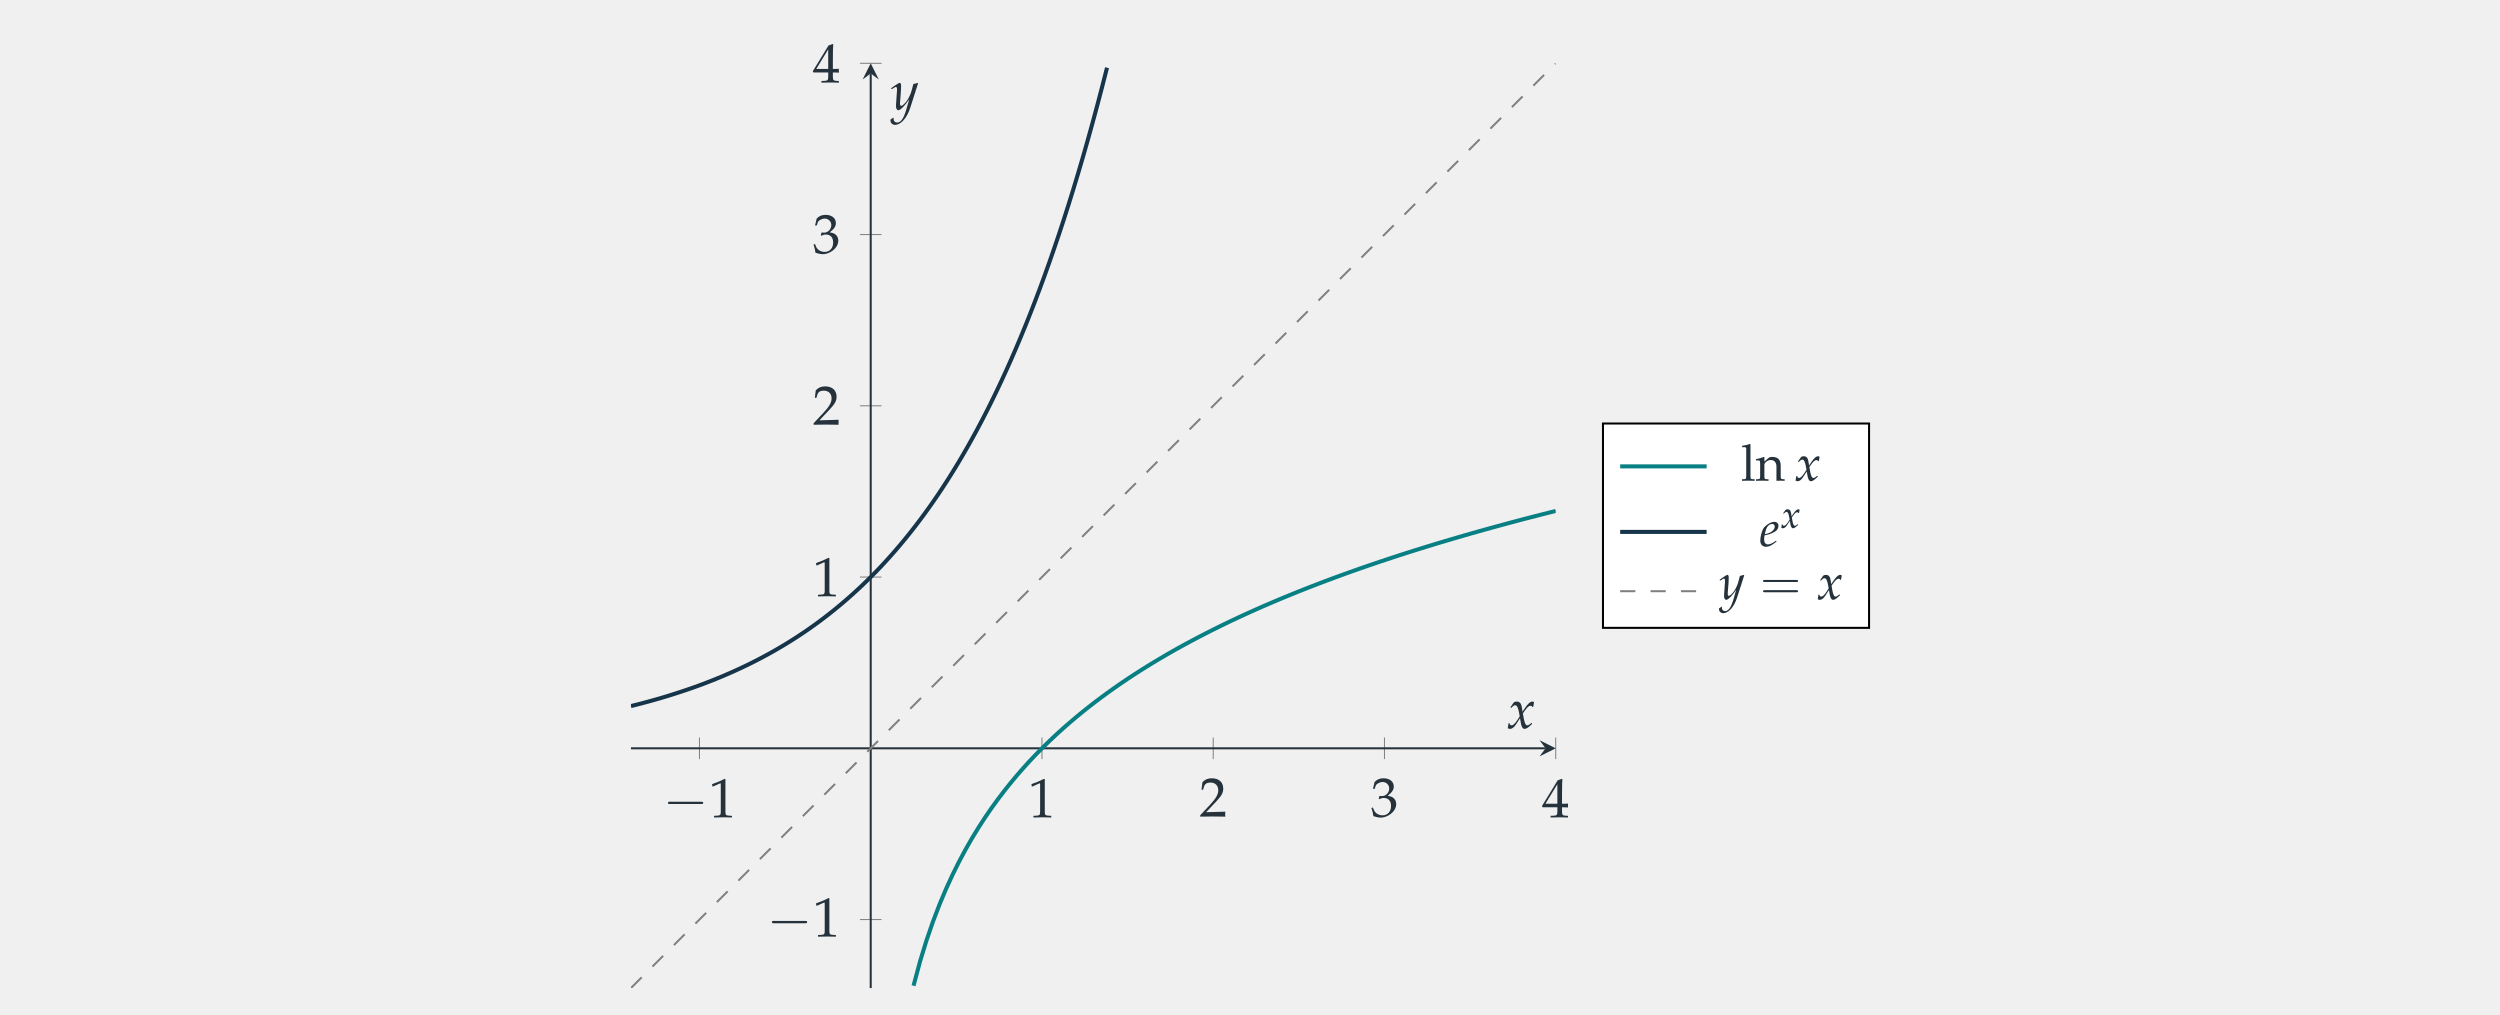
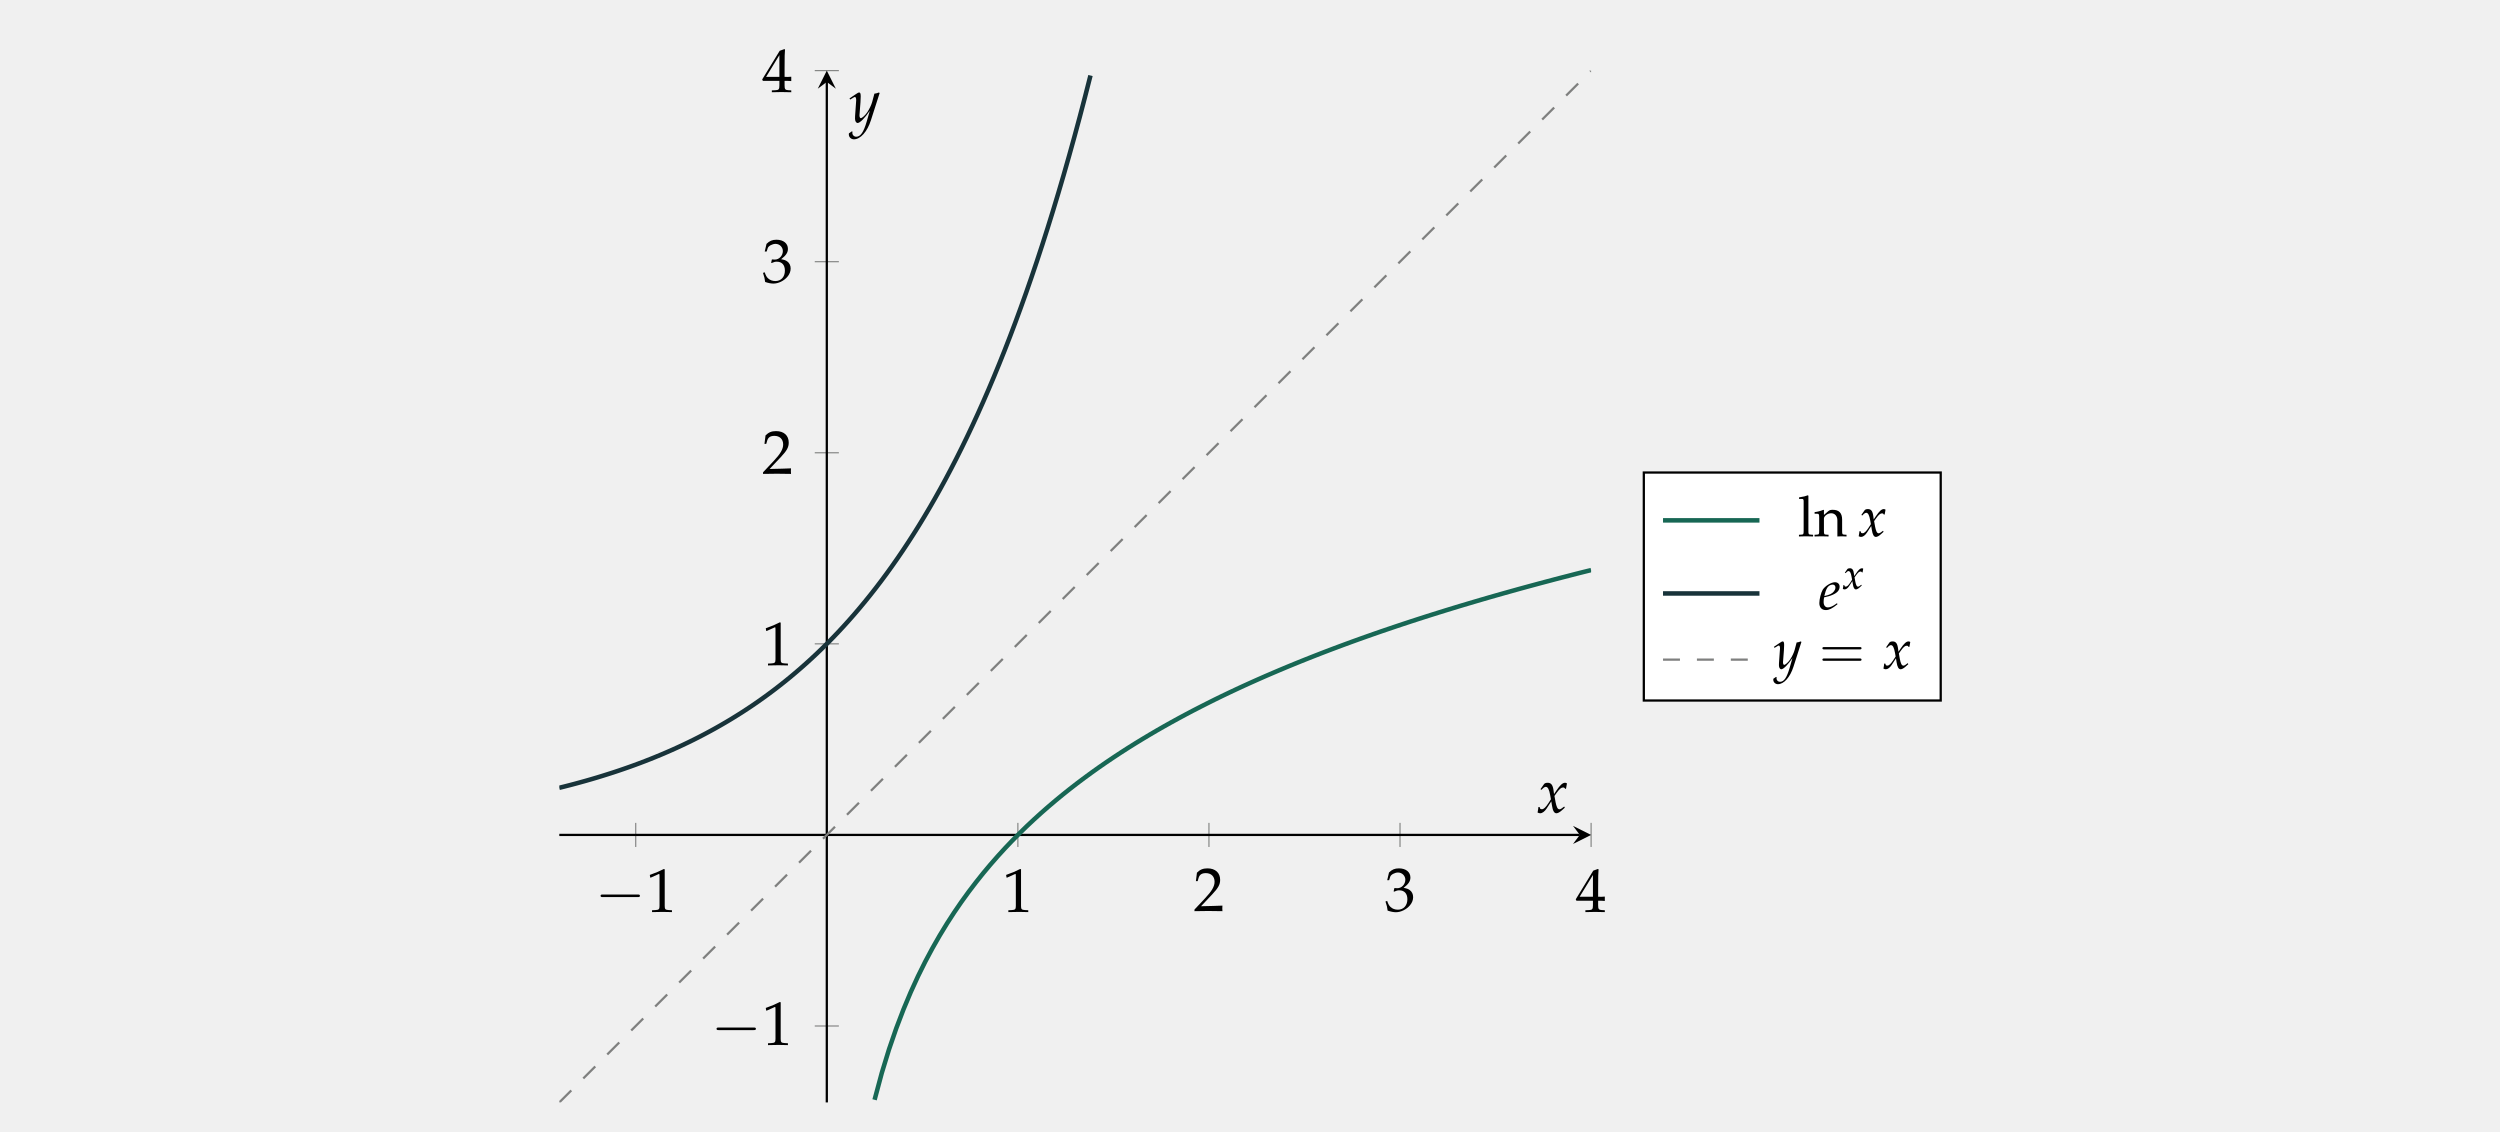
- <svg xmlns="http://www.w3.org/2000/svg" xmlns:xlink="http://www.w3.org/1999/xlink" version="1.1" width="491.852" height="199.573" viewBox="0 0 491.852 199.573">
+ <svg xmlns="http://www.w3.org/2000/svg" xmlns:xlink="http://www.w3.org/1999/xlink" version="1.1" width="440.829" height="199.573" viewBox="0 0 440.829 199.573">
  <defs>
    <path id="font_1_1" d="M.659 .23C.676 .23 .694 .23 .694 .25 .694 .27 .676 .27 .659 .27H.118C.101 .27 .083 .27 .083 .25 .083 .23 .101 .23 .118 .23H.659Z" />
    <path id="font_2_6" d="M.067 .555H.077L.206 .613C.207 .614 .208 .614 .209 .614 .215 .614 .217 .605 .217 .581V.096C.217 .044 .206 .033 .152 .03L.096 .027V-.003C.25 0 .25 0 .261 0 .274 0 .296 0 .33-.001 .342-.002 .377-.002 .418-.003V.027L.366 .03C.311 .033 .301 .044 .301 .096V.689L.287 .694C.222 .66 .151 .63 .06 .598L.067 .555Z" />
    <path id="font_2_7" d="M.016 .023V-.003C.203 0 .203 0 .239 0 .275 0 .275 0 .468-.003 .466 .018 .466 .028 .466 .042 .466 .055 .466 .065 .468 .087 .353 .082 .307 .081 .122 .077L.304 .27C.401 .373 .431 .428 .431 .503 .431 .618 .353 .689 .226 .689 .154 .689 .105 .669 .056 .619L.039 .483H.068L.081 .529C.097 .587 .133 .612 .2 .612 .286 .612 .341 .558 .341 .473 .341 .398 .299 .324 .186 .204L.016 .023Z" />
    <path id="font_2_8" d="M.043 .498H.074L.092 .554C.103 .588 .166 .622 .218 .622 .283 .622 .336 .569 .336 .506 .336 .431 .277 .368 .206 .368 .198 .368 .187 .369 .174 .37L.159 .371 .147 .318 .154 .312C.192 .329 .211 .334 .238 .334 .321 .334 .369 .281 .369 .19 .369 .088 .308 .021 .215 .021 .169 .021 .128 .036 .098 .064 .074 .086 .061 .109 .042 .163L.015 .153C.036 .092 .044 .056 .05 .006 .103-.012 .147-.02 .184-.02 .264-.02 .356 .025 .411 .092 .445 .133 .462 .177 .462 .224 .462 .272 .442 .314 .406 .339 .381 .357 .358 .365 .308 .374 .388 .436 .418 .482 .418 .541 .418 .63 .344 .689 .233 .689 .165 .689 .12 .67 .072 .622L.043 .498Z" />
    <path id="font_2_9" d="M.28 .181V.106C.28 .046 .269 .032 .22 .03L.158 .027V-.003C.291 0 .291 0 .315 0 .339 0 .339 0 .472-.003V.027L.424 .03C.375 .033 .364 .046 .364 .106V.181C.423 .181 .444 .18 .472 .177V.248C.425 .244 .406 .244 .391 .245H.388 .364V.384C.364 .562 .366 .648 .371 .689L.359 .694 .285 .667 .002 .204 .013 .181H.28M.28 .245H.065L.28 .597V.245Z" />
    <clipPath id="clip_3">
-       <path transform="matrix(1,0,0,-1,124.135,194.392)" d="M0 0H181.938V181.938H0Z" />
+       <path transform="matrix(1,0,0,-1,98.623,194.392)" d="M0 0H181.938V181.938H0Z" />
    </clipPath>
    <path id="font_4_12" d="M.021 .088C.021 .068 .019 .055 .013 .023 .011 .011 .01 .008 .009 .001 .024-.007 .04-.011 .052-.011 .085-.011 .124 .018 .155 .065L.231 .182 .242 .113C.255 .028 .278-.011 .314-.011 .336-.011 .368 .006 .4 .035L.449 .079 .44 .098C.404 .068 .379 .053 .363 .053 .348 .053 .335 .063 .325 .083 .316 .102 .305 .139 .3 .168L.282 .269 .317 .318C.364 .383 .391 .406 .422 .406 .438 .406 .45 .398 .455 .383L.469 .387 .484 .472C.472 .479 .463 .482 .454 .482 .414 .482 .374 .446 .312 .354L.275 .299 .269 .347C.257 .446 .23 .482 .171 .482 .145 .482 .123 .474 .114 .461L.056 .378 .073 .368C.103 .402 .123 .416 .142 .416 .175 .416 .197 .375 .214 .277L.225 .215 .185 .153C.142 .086 .108 .054 .08 .054 .065 .054 .054 .058 .052 .063L.041 .091 .021 .088Z" />
    <path id="font_4_13" d="M-.007-.179C-.008-.186-.008-.192-.008-.197-.008-.24 .029-.275 .074-.275 .18-.275 .29-.152 .349 .033L.49 .473 .479 .482C.45 .471 .427 .465 .405 .463L.37 .331C.358 .284 .323 .211 .29 .162 .255 .111 .206 .067 .184 .067 .172 .067 .163 .09 .164 .115L.165 .128 .18 .322C.182 .353 .184 .391 .184 .419 .184 .464 .177 .482 .16 .482 .147 .482 .133 .475 .085 .442L.003 .386 .014 .368 .064 .398 .068 .401C.078 .407 .085 .41 .089 .41 .103 .41 .111 .391 .111 .358 .111 .357 .111 .351 .11 .343L.093 .1 .092 .06C.092 .018 .11-.011 .135-.011 .172-.011 .256 .074 .331 .187L.282 .016C.231-.161 .181-.233 .111-.233 .076-.233 .049-.206 .049-.172 .049-.167 .05-.159 .051-.15L.041-.146-.007-.179Z" />
    <path id="font_2_2" d="M.023 .661H.079C.097 .661 .104 .65 .104 .62V.102C.104 .039 .101 .032 .067 .03L.021 .027V-.003C.121 0 .121 0 .146 0 .171 0 .171 0 .271-.003V.027L.225 .03C.191 .032 .188 .039 .188 .102V.718L.179 .726C.135 .709 .102 .701 .023 .689V.661Z" />
    <path id="font_2_3" d="M.41-.003C.471 0 .472 0 .489 0 .503 0 .503 0 .572-.003V.027L.531 .03C.497 .032 .494 .038 .494 .102V.295C.494 .412 .439 .469 .327 .469 .29 .469 .269 .462 .248 .444L.172 .378V.465L.163 .469C.112 .448 .06 .434 .007 .428V.4H.044C.084 .4 .088 .393 .088 .327V.102C.088 .039 .085 .032 .051 .03L.006 .027V-.003C.074-.001 .101 0 .13 0 .159 0 .186-.001 .254-.003V.027L.209 .03C.175 .032 .172 .039 .172 .102V.314C.172 .359 .238 .408 .299 .408 .366 .408 .41 .358 .41 .281V-.003Z" />
    <path id="font_4_9" d="M.328 .111 .304 .094C.251 .056 .203 .036 .167 .036 .12 .036 .091 .073 .091 .133 .091 .158 .094 .185 .099 .214L.181 .234C.198 .238 .225 .248 .25 .259 .335 .296 .374 .342 .374 .404 .374 .451 .34 .482 .29 .482 .225 .482 .114 .413 .075 .349 .045 .299 .015 .18 .015 .113 .015 .035 .059-.011 .131-.011 .188-.011 .244 .017 .336 .092L.328 .111M.113 .274C.13 .343 .15 .386 .179 .412 .197 .428 .228 .44 .252 .44 .281 .44 .3 .42 .3 .388 .3 .344 .265 .297 .213 .272 .185 .258 .149 .247 .104 .237L.113 .274Z" />
    <path id="font_5_1" d="M.687 .327C.702 .327 .721 .327 .721 .347 .721 .367 .702 .367 .688 .367H.089C.075 .367 .056 .367 .056 .347 .056 .327 .075 .327 .09 .327H.687M.688 .133C.702 .133 .721 .133 .721 .153 .721 .173 .702 .173 .687 .173H.09C.075 .173 .056 .173 .056 .153 .056 .133 .075 .133 .089 .133H.688Z" />
  </defs>
-   <path transform="matrix(1,0,0,-1,124.135,194.392)" stroke-width=".199" stroke-linecap="butt" stroke-miterlimit="10" stroke-linejoin="miter" fill="none" stroke="#7f807f" d="M13.477 45.043V49.295M80.861 45.043V49.295M114.553 45.043V49.295M148.245 45.043V49.295M181.938 45.043V49.295" />
-   <path transform="matrix(1,0,0,-1,124.135,194.392)" stroke-width=".199" stroke-linecap="butt" stroke-miterlimit="10" stroke-linejoin="miter" fill="none" stroke="#7f807f" d="M45.043 13.477H49.295M45.043 80.861H49.295M45.043 114.553H49.295M45.043 148.245H49.295M45.043 181.938H49.295" />
-   <path transform="matrix(1,0,0,-1,124.135,194.392)" stroke-width=".399" stroke-linecap="butt" stroke-miterlimit="10" stroke-linejoin="miter" fill="none" stroke="#25323b" d="M0 47.169H179.945" />
-   <path transform="matrix(1,0,0,-1,304.0801,147.223)" d="M1.993 0-1.196 1.594 0 0-1.196-1.594" fill="#25323b" />
-   <path transform="matrix(1,0,0,-1,124.135,194.392)" stroke-width=".399" stroke-linecap="butt" stroke-miterlimit="10" stroke-linejoin="miter" fill="none" stroke="#25323b" d="M47.169 0V179.945" />
-   <path transform="matrix(0,-1,-1,-0,171.304,14.44694)" d="M1.993 0-1.196 1.594 0 0-1.196-1.594" fill="#25323b" />
-   <use data-text="−" xlink:href="#font_1_1" transform="matrix(11.3673,0,0,-11.3673,130.466,160.8)" fill="#25323b" />
-   <use data-text="1" xlink:href="#font_2_6" transform="matrix(10.9091,0,0,-10.9091,139.439,160.8)" fill="#25323b" />
-   <use data-text="1" xlink:href="#font_2_6" transform="matrix(10.9091,0,0,-10.9091,202.268,160.8)" fill="#25323b" />
-   <use data-text="2" xlink:href="#font_2_7" transform="matrix(10.9091,0,0,-10.9091,235.96,160.636)" fill="#25323b" />
-   <use data-text="3" xlink:href="#font_2_8" transform="matrix(10.9091,0,0,-10.9091,269.651,160.636)" fill="#25323b" />
-   <use data-text="4" xlink:href="#font_2_9" transform="matrix(10.9091,0,0,-10.9091,303.343,160.8)" fill="#25323b" />
-   <use data-text="−" xlink:href="#font_1_1" transform="matrix(11.3673,0,0,-11.3673,150.915,184.254)" fill="#25323b" />
-   <use data-text="1" xlink:href="#font_2_6" transform="matrix(10.9091,0,0,-10.9091,159.888,184.254)" fill="#25323b" />
-   <use data-text="1" xlink:href="#font_2_6" transform="matrix(10.9091,0,0,-10.9091,159.888,117.307)" fill="#25323b" />
-   <use data-text="2" xlink:href="#font_2_7" transform="matrix(10.9091,0,0,-10.9091,159.888,83.533)" fill="#25323b" />
-   <use data-text="3" xlink:href="#font_2_8" transform="matrix(10.9091,0,0,-10.9091,159.888,49.787)" fill="#25323b" />
-   <use data-text="4" xlink:href="#font_2_9" transform="matrix(10.9091,0,0,-10.9091,159.888,16.232)" fill="#25323b" />
+   <path transform="matrix(1,0,0,-1,98.623,194.392)" stroke-width=".199" stroke-linecap="butt" stroke-miterlimit="10" stroke-linejoin="miter" fill="none" stroke="#7f807f" d="M13.477 45.043V49.295M80.861 45.043V49.295M114.553 45.043V49.295M148.245 45.043V49.295M181.938 45.043V49.295" />
+   <path transform="matrix(1,0,0,-1,98.623,194.392)" stroke-width=".199" stroke-linecap="butt" stroke-miterlimit="10" stroke-linejoin="miter" fill="none" stroke="#7f807f" d="M45.043 13.477H49.295M45.043 80.861H49.295M45.043 114.553H49.295M45.043 148.245H49.295M45.043 181.938H49.295" />
+   <path transform="matrix(1,0,0,-1,98.623,194.392)" stroke-width=".399" stroke-linecap="butt" stroke-miterlimit="10" stroke-linejoin="miter" fill="none" stroke="#000000" d="M0 47.169H179.945" />
+   <path transform="matrix(1,0,0,-1,278.5681,147.223)" d="M1.993 0-1.196 1.594 0 0-1.196-1.594" />
+   <path transform="matrix(1,0,0,-1,98.623,194.392)" stroke-width=".399" stroke-linecap="butt" stroke-miterlimit="10" stroke-linejoin="miter" fill="none" stroke="#000000" d="M47.169 0V179.945" />
+   <path transform="matrix(0,-1,-1,-0,145.792,14.44694)" d="M1.993 0-1.196 1.594 0 0-1.196-1.594" />
+   <use data-text="−" xlink:href="#font_1_1" transform="matrix(11.3673,0,0,-11.3673,104.954,160.8)" />
+   <use data-text="1" xlink:href="#font_2_6" transform="matrix(10.9091,0,0,-10.9091,113.927,160.8)" />
+   <use data-text="1" xlink:href="#font_2_6" transform="matrix(10.9091,0,0,-10.9091,176.756,160.8)" />
+   <use data-text="2" xlink:href="#font_2_7" transform="matrix(10.9091,0,0,-10.9091,210.448,160.636)" />
+   <use data-text="3" xlink:href="#font_2_8" transform="matrix(10.9091,0,0,-10.9091,244.139,160.636)" />
+   <use data-text="4" xlink:href="#font_2_9" transform="matrix(10.9091,0,0,-10.9091,277.831,160.8)" />
+   <use data-text="−" xlink:href="#font_1_1" transform="matrix(11.3673,0,0,-11.3673,125.403,184.254)" />
+   <use data-text="1" xlink:href="#font_2_6" transform="matrix(10.9091,0,0,-10.9091,134.376,184.254)" />
+   <use data-text="1" xlink:href="#font_2_6" transform="matrix(10.9091,0,0,-10.9091,134.376,117.307)" />
+   <use data-text="2" xlink:href="#font_2_7" transform="matrix(10.9091,0,0,-10.9091,134.376,83.533)" />
+   <use data-text="3" xlink:href="#font_2_8" transform="matrix(10.9091,0,0,-10.9091,134.376,49.787)" />
+   <use data-text="4" xlink:href="#font_2_9" transform="matrix(10.9091,0,0,-10.9091,134.376,16.232)" />
  <g clip-path="url(#clip_3)">
-     <path transform="matrix(1,0,0,-1,124.135,194.392)" stroke-width=".797" stroke-linecap="butt" stroke-miterlimit="10" stroke-linejoin="miter" fill="none" stroke="#087f83" d="M55.592 .462 56.868 5.214 58.144 9.377 59.421 13.083 60.697 16.424 61.973 19.461 63.249 22.247 64.525 24.82 65.802 27.21 67.078 29.44 68.354 31.533 69.63 33.506 70.906 35.368 72.183 37.131 73.459 38.806 74.735 40.407 76.011 41.931 77.287 43.39 78.563 44.789 79.84 46.131 81.116 47.422 82.392 48.666 83.668 49.864 84.944 51.022 86.221 52.142 87.497 53.225 88.773 54.275 90.049 55.293 91.325 56.281 92.602 57.24 93.878 58.173 95.154 59.082 96.43 59.967 97.706 60.826 98.983 61.668 100.259 62.489 101.535 63.288 102.811 64.068 104.087 64.832 105.363 65.581 106.64 66.312 107.916 67.026 109.192 67.726 110.468 68.412 111.744 69.087 113.021 69.742 114.297 70.389 115.573 71.028 116.849 71.651 118.125 72.262 119.402 72.862 120.678 73.453 121.954 74.032 123.23 74.602 124.506 75.164 125.783 75.714 127.059 76.257 128.335 76.791 129.611 77.317 130.887 77.835 132.163 78.344 133.44 78.846 134.716 79.341 135.992 79.829 137.268 80.309 138.544 80.783 139.821 81.25 141.097 81.712 142.373 82.165 143.649 82.614 144.925 83.057 146.202 83.493 147.478 83.925 148.754 84.351 150.03 84.771 151.306 85.187 152.583 85.598 153.859 86.002 155.135 86.403 156.411 86.799 157.687 87.19 158.963 87.577 160.24 87.958 161.516 88.336 162.792 88.711 164.068 89.082 165.344 89.447 166.621 89.808 167.897 90.164 169.173 90.522 170.449 90.87 171.725 91.215 173.002 91.562 174.278 91.9 175.554 92.239 176.83 92.57 178.106 92.897 179.383 93.229 180.659 93.549 181.935 93.867" />
-     <path transform="matrix(1,0,0,-1,124.135,194.392)" stroke-width=".797" stroke-linecap="butt" stroke-miterlimit="10" stroke-linejoin="miter" fill="none" stroke="#17354a" d="M0 55.479 .946 55.715 1.892 55.958 2.838 56.207 3.784 56.467 4.73 56.73 5.676 57.002 6.623 57.282 7.569 57.572 8.515 57.869 9.461 58.172 10.407 58.486 11.353 58.809 12.299 59.139 13.245 59.48 14.191 59.83 15.137 60.191 16.083 60.561 17.029 60.945 17.975 61.336 18.922 61.741 19.868 62.155 20.814 62.583 21.76 63.021 22.706 63.473 23.652 63.935 24.598 64.413 25.544 64.906 26.49 65.411 27.436 65.929 28.382 66.465 29.328 67.015 30.274 67.578 31.22 68.161 32.167 68.757 33.113 69.374 34.059 70.004 35.005 70.655 35.951 71.325 36.897 72.013 37.843 72.72 38.789 73.448 39.735 74.196 40.681 74.965 41.627 75.757 42.573 76.572 43.519 77.408 44.466 78.271 45.412 79.154 46.358 80.067 47.304 80.996 48.25 81.959 49.196 82.95 50.142 83.969 51.088 85.017 52.034 86.094 52.98 87.203 53.926 88.343 54.872 89.515 55.818 90.72 56.765 91.961 57.711 93.237 58.657 94.549 59.603 95.898 60.549 97.286 61.495 98.713 62.441 100.181 63.387 101.69 64.333 103.243 65.279 104.84 66.225 106.482 67.171 108.17 68.117 109.908 69.063 111.696 70.01 113.532 70.956 115.422 71.902 117.366 72.848 119.365 73.794 121.421 74.74 123.536 75.686 125.711 76.632 127.947 77.578 130.247 78.524 132.612 79.47 135.046 80.416 137.549 81.362 140.123 82.309 142.769 83.255 145.494 84.201 148.292 85.147 151.173 86.093 154.134 87.039 157.181 87.985 160.314 88.931 163.536 89.877 166.849 90.823 170.259 91.769 173.762 92.715 177.367 93.661 181.074" />
-     <path transform="matrix(1,0,0,-1,124.135,194.392)" stroke-width=".399" stroke-linecap="butt" stroke-dasharray="2.989,2.989" stroke-miterlimit="10" stroke-linejoin="miter" fill="none" stroke="#7f807f" d="M0 0 1.838 1.838 3.675 3.675 5.513 5.513 7.351 7.351 9.188 9.188 11.026 11.026 12.864 12.864 14.702 14.702 16.539 16.539 18.377 18.377 20.215 20.215 22.052 22.052 23.89 23.89 25.728 25.728 27.565 27.565 29.403 29.403 31.241 31.241 33.079 33.079 34.916 34.916 36.754 36.754 38.592 38.592 40.429 40.429 42.267 42.267 44.105 44.105 45.943 45.943 47.78 47.78 49.618 49.618 51.456 51.456 53.293 53.293 55.131 55.131 56.969 56.969 58.806 58.806 60.644 60.644 62.482 62.482 64.32 64.32 66.157 66.157 67.995 67.995 69.833 69.833 71.67 71.67 73.508 73.508 75.346 75.346 77.183 77.183 79.021 79.021 80.859 80.859 82.697 82.697 84.534 84.534 86.372 86.372 88.21 88.21 90.047 90.047 91.885 91.885 93.723 93.723 95.56 95.56 97.398 97.398 99.236 99.236 101.074 101.074 102.911 102.911 104.749 104.749 106.587 106.587 108.424 108.424 110.262 110.262 112.1 112.1 113.937 113.937 115.775 115.775 117.613 117.613 119.451 119.451 121.288 121.288 123.126 123.126 124.964 124.964 126.801 126.801 128.639 128.639 130.477 130.477 132.314 132.314 134.152 134.152 135.99 135.99 137.828 137.828 139.665 139.665 141.503 141.503 143.341 143.341 145.178 145.178 147.016 147.016 148.854 148.854 150.691 150.691 152.529 152.529 154.367 154.367 156.205 156.205 158.042 158.042 159.88 159.88 161.718 161.718 163.555 163.555 165.393 165.393 167.231 167.231 169.068 169.068 170.906 170.906 172.744 172.744 174.582 174.582 176.419 176.419 178.257 178.257 180.095 180.095 181.932 181.932" />
+     <path transform="matrix(1,0,0,-1,98.623,194.392)" stroke-width=".797" stroke-linecap="butt" stroke-miterlimit="10" stroke-linejoin="miter" fill="none" stroke="#176754" d="M55.592 .462 56.868 5.214 58.144 9.377 59.421 13.083 60.697 16.424 61.973 19.461 63.249 22.247 64.525 24.82 65.802 27.21 67.078 29.44 68.354 31.533 69.63 33.506 70.906 35.368 72.183 37.131 73.459 38.806 74.735 40.407 76.011 41.931 77.287 43.39 78.563 44.789 79.84 46.131 81.116 47.422 82.392 48.666 83.668 49.864 84.944 51.022 86.221 52.142 87.497 53.225 88.773 54.275 90.049 55.293 91.325 56.281 92.602 57.24 93.878 58.173 95.154 59.082 96.43 59.967 97.706 60.826 98.983 61.668 100.259 62.489 101.535 63.288 102.811 64.068 104.087 64.832 105.363 65.581 106.64 66.312 107.916 67.026 109.192 67.726 110.468 68.412 111.744 69.087 113.021 69.742 114.297 70.389 115.573 71.028 116.849 71.651 118.125 72.262 119.402 72.862 120.678 73.453 121.954 74.032 123.23 74.602 124.506 75.164 125.783 75.714 127.059 76.257 128.335 76.791 129.611 77.317 130.887 77.835 132.163 78.344 133.44 78.846 134.716 79.341 135.992 79.829 137.268 80.309 138.544 80.783 139.821 81.25 141.097 81.712 142.373 82.165 143.649 82.614 144.925 83.057 146.202 83.493 147.478 83.925 148.754 84.351 150.03 84.771 151.306 85.187 152.583 85.598 153.859 86.002 155.135 86.403 156.411 86.799 157.687 87.19 158.963 87.577 160.24 87.958 161.516 88.336 162.792 88.711 164.068 89.082 165.344 89.447 166.621 89.808 167.897 90.164 169.173 90.522 170.449 90.87 171.725 91.215 173.002 91.562 174.278 91.9 175.554 92.239 176.83 92.57 178.106 92.897 179.383 93.229 180.659 93.549 181.935 93.867" />
+     <path transform="matrix(1,0,0,-1,98.623,194.392)" stroke-width=".797" stroke-linecap="butt" stroke-miterlimit="10" stroke-linejoin="miter" fill="none" stroke="#18333a" d="M0 55.479 .946 55.715 1.892 55.958 2.838 56.207 3.784 56.467 4.73 56.73 5.676 57.002 6.623 57.282 7.569 57.572 8.515 57.869 9.461 58.172 10.407 58.486 11.353 58.809 12.299 59.139 13.245 59.48 14.191 59.83 15.137 60.191 16.083 60.561 17.029 60.945 17.975 61.336 18.922 61.741 19.868 62.155 20.814 62.583 21.76 63.021 22.706 63.473 23.652 63.935 24.598 64.413 25.544 64.906 26.49 65.411 27.436 65.929 28.382 66.465 29.328 67.015 30.274 67.578 31.22 68.161 32.167 68.757 33.113 69.374 34.059 70.004 35.005 70.655 35.951 71.325 36.897 72.013 37.843 72.72 38.789 73.448 39.735 74.196 40.681 74.965 41.627 75.757 42.573 76.572 43.519 77.408 44.466 78.271 45.412 79.154 46.358 80.067 47.304 80.996 48.25 81.959 49.196 82.95 50.142 83.969 51.088 85.017 52.034 86.094 52.98 87.203 53.926 88.343 54.872 89.515 55.818 90.72 56.765 91.961 57.711 93.237 58.657 94.549 59.603 95.898 60.549 97.286 61.495 98.713 62.441 100.181 63.387 101.69 64.333 103.243 65.279 104.84 66.225 106.482 67.171 108.17 68.117 109.908 69.063 111.696 70.01 113.532 70.956 115.422 71.902 117.366 72.848 119.365 73.794 121.421 74.74 123.536 75.686 125.711 76.632 127.947 77.578 130.247 78.524 132.612 79.47 135.046 80.416 137.549 81.362 140.123 82.309 142.769 83.255 145.494 84.201 148.292 85.147 151.173 86.093 154.134 87.039 157.181 87.985 160.314 88.931 163.536 89.877 166.849 90.823 170.259 91.769 173.762 92.715 177.367 93.661 181.074" />
+     <path transform="matrix(1,0,0,-1,98.623,194.392)" stroke-width=".399" stroke-linecap="butt" stroke-dasharray="2.989,2.989" stroke-miterlimit="10" stroke-linejoin="miter" fill="none" stroke="#7f807f" d="M0 0 1.838 1.838 3.675 3.675 5.513 5.513 7.351 7.351 9.188 9.188 11.026 11.026 12.864 12.864 14.702 14.702 16.539 16.539 18.377 18.377 20.215 20.215 22.052 22.052 23.89 23.89 25.728 25.728 27.565 27.565 29.403 29.403 31.241 31.241 33.079 33.079 34.916 34.916 36.754 36.754 38.592 38.592 40.429 40.429 42.267 42.267 44.105 44.105 45.943 45.943 47.78 47.78 49.618 49.618 51.456 51.456 53.293 53.293 55.131 55.131 56.969 56.969 58.806 58.806 60.644 60.644 62.482 62.482 64.32 64.32 66.157 66.157 67.995 67.995 69.833 69.833 71.67 71.67 73.508 73.508 75.346 75.346 77.183 77.183 79.021 79.021 80.859 80.859 82.697 82.697 84.534 84.534 86.372 86.372 88.21 88.21 90.047 90.047 91.885 91.885 93.723 93.723 95.56 95.56 97.398 97.398 99.236 99.236 101.074 101.074 102.911 102.911 104.749 104.749 106.587 106.587 108.424 108.424 110.262 110.262 112.1 112.1 113.937 113.937 115.775 115.775 117.613 117.613 119.451 119.451 121.288 121.288 123.126 123.126 124.964 124.964 126.801 126.801 128.639 128.639 130.477 130.477 132.314 132.314 134.152 134.152 135.99 135.99 137.828 137.828 139.665 139.665 141.503 141.503 143.341 143.341 145.178 145.178 147.016 147.016 148.854 148.854 150.691 150.691 152.529 152.529 154.367 154.367 156.205 156.205 158.042 158.042 159.88 159.88 161.718 161.718 163.555 163.555 165.393 165.393 167.231 167.231 169.068 169.068 170.906 170.906 172.744 172.744 174.582 174.582 176.419 176.419 178.257 178.257 180.095 180.095 181.932 181.932" />
  </g>
-   <use data-text="x" xlink:href="#font_4_12" transform="matrix(10.9091,0,0,-10.9091,296.535,143.285)" fill="#25323b" />
-   <use data-text="y" xlink:href="#font_4_13" transform="matrix(10.9091,0,0,-10.9091,175.275,21.567)" fill="#25323b" />
-   <path transform="matrix(1,0,0,-1,124.135,194.392)" d="M191.234 70.868H243.586V111.07H191.234Z" fill="#ffffff" />
-   <path transform="matrix(1,0,0,-1,124.135,194.392)" stroke-width=".399" stroke-linecap="butt" stroke-miterlimit="10" stroke-linejoin="miter" fill="none" stroke="#000000" d="M191.234 70.868H243.586V111.07H191.234Z" />
-   <path transform="matrix(1,0,0,-1,318.754,91.756)" stroke-width=".797" stroke-linecap="butt" stroke-miterlimit="10" stroke-linejoin="miter" fill="none" stroke="#087f83" d="M0 0H8.504 17.008" />
-   <use data-text="l" xlink:href="#font_2_2" transform="matrix(9.9626,0,0,-9.9626,342.516,94.567)" fill="#25323b" />
-   <use data-text="n" xlink:href="#font_2_3" transform="matrix(9.9626,0,0,-9.9626,345.4151,94.567)" fill="#25323b" />
-   <use data-text="x" xlink:href="#font_4_12" transform="matrix(9.9626,0,0,-9.9626,353.168,94.567)" fill="#25323b" />
-   <path transform="matrix(1,0,0,-1,318.754,104.645)" stroke-width=".797" stroke-linecap="butt" stroke-miterlimit="10" stroke-linejoin="miter" fill="none" stroke="#17354a" d="M0 0H8.504 17.008" />
-   <use data-text="e" xlink:href="#font_4_9" transform="matrix(9.9626,0,0,-9.9626,346.168,107.466)" fill="#25323b" />
-   <use data-text="x" xlink:href="#font_4_12" transform="matrix(7.5716,0,0,-7.5716,350.391,103.849)" fill="#25323b" />
-   <path transform="matrix(1,0,0,-1,318.754,116.314)" stroke-width=".399" stroke-linecap="butt" stroke-dasharray="2.989,2.989" stroke-miterlimit="10" stroke-linejoin="miter" fill="none" stroke="#7f807f" d="M0 0H8.504 17.008" />
-   <use data-text="y" xlink:href="#font_4_13" transform="matrix(9.9626,0,0,-9.9626,338.278,117.904)" fill="#25323b" />
-   <use data-text="=" xlink:href="#font_5_1" transform="matrix(10.3811,0,0,-10.3811,346.275,117.904)" fill="#25323b" />
-   <use data-text="x" xlink:href="#font_4_12" transform="matrix(9.9626,0,0,-9.9626,357.531,117.904)" fill="#25323b" />
+   <use data-text="x" xlink:href="#font_4_12" transform="matrix(10.9091,0,0,-10.9091,271.023,143.285)" />
+   <use data-text="y" xlink:href="#font_4_13" transform="matrix(10.9091,0,0,-10.9091,149.763,21.567)" />
+   <path transform="matrix(1,0,0,-1,98.623,194.392)" d="M191.234 70.868H243.586V111.07H191.234Z" fill="#ffffff" />
+   <path transform="matrix(1,0,0,-1,98.623,194.392)" stroke-width=".399" stroke-linecap="butt" stroke-miterlimit="10" stroke-linejoin="miter" fill="none" stroke="#000000" d="M191.234 70.868H243.586V111.07H191.234Z" />
+   <path transform="matrix(1,0,0,-1,293.242,91.756)" stroke-width=".797" stroke-linecap="butt" stroke-miterlimit="10" stroke-linejoin="miter" fill="none" stroke="#176754" d="M0 0H8.504 17.008" />
+   <use data-text="l" xlink:href="#font_2_2" transform="matrix(9.9626,0,0,-9.9626,317.004,94.567)" />
+   <use data-text="n" xlink:href="#font_2_3" transform="matrix(9.9626,0,0,-9.9626,319.9031,94.567)" />
+   <use data-text="x" xlink:href="#font_4_12" transform="matrix(9.9626,0,0,-9.9626,327.656,94.567)" />
+   <path transform="matrix(1,0,0,-1,293.242,104.645)" stroke-width=".797" stroke-linecap="butt" stroke-miterlimit="10" stroke-linejoin="miter" fill="none" stroke="#18333a" d="M0 0H8.504 17.008" />
+   <use data-text="e" xlink:href="#font_4_9" transform="matrix(9.9626,0,0,-9.9626,320.656,107.466)" />
+   <use data-text="x" xlink:href="#font_4_12" transform="matrix(7.5716,0,0,-7.5716,324.88,103.849)" />
+   <path transform="matrix(1,0,0,-1,293.242,116.314)" stroke-width=".399" stroke-linecap="butt" stroke-dasharray="2.989,2.989" stroke-miterlimit="10" stroke-linejoin="miter" fill="none" stroke="#7f807f" d="M0 0H8.504 17.008" />
+   <use data-text="y" xlink:href="#font_4_13" transform="matrix(9.9626,0,0,-9.9626,312.766,117.904)" />
+   <use data-text="=" xlink:href="#font_5_1" transform="matrix(10.3811,0,0,-10.3811,320.764,117.904)" />
+   <use data-text="x" xlink:href="#font_4_12" transform="matrix(9.9626,0,0,-9.9626,332.019,117.904)" />
</svg>
